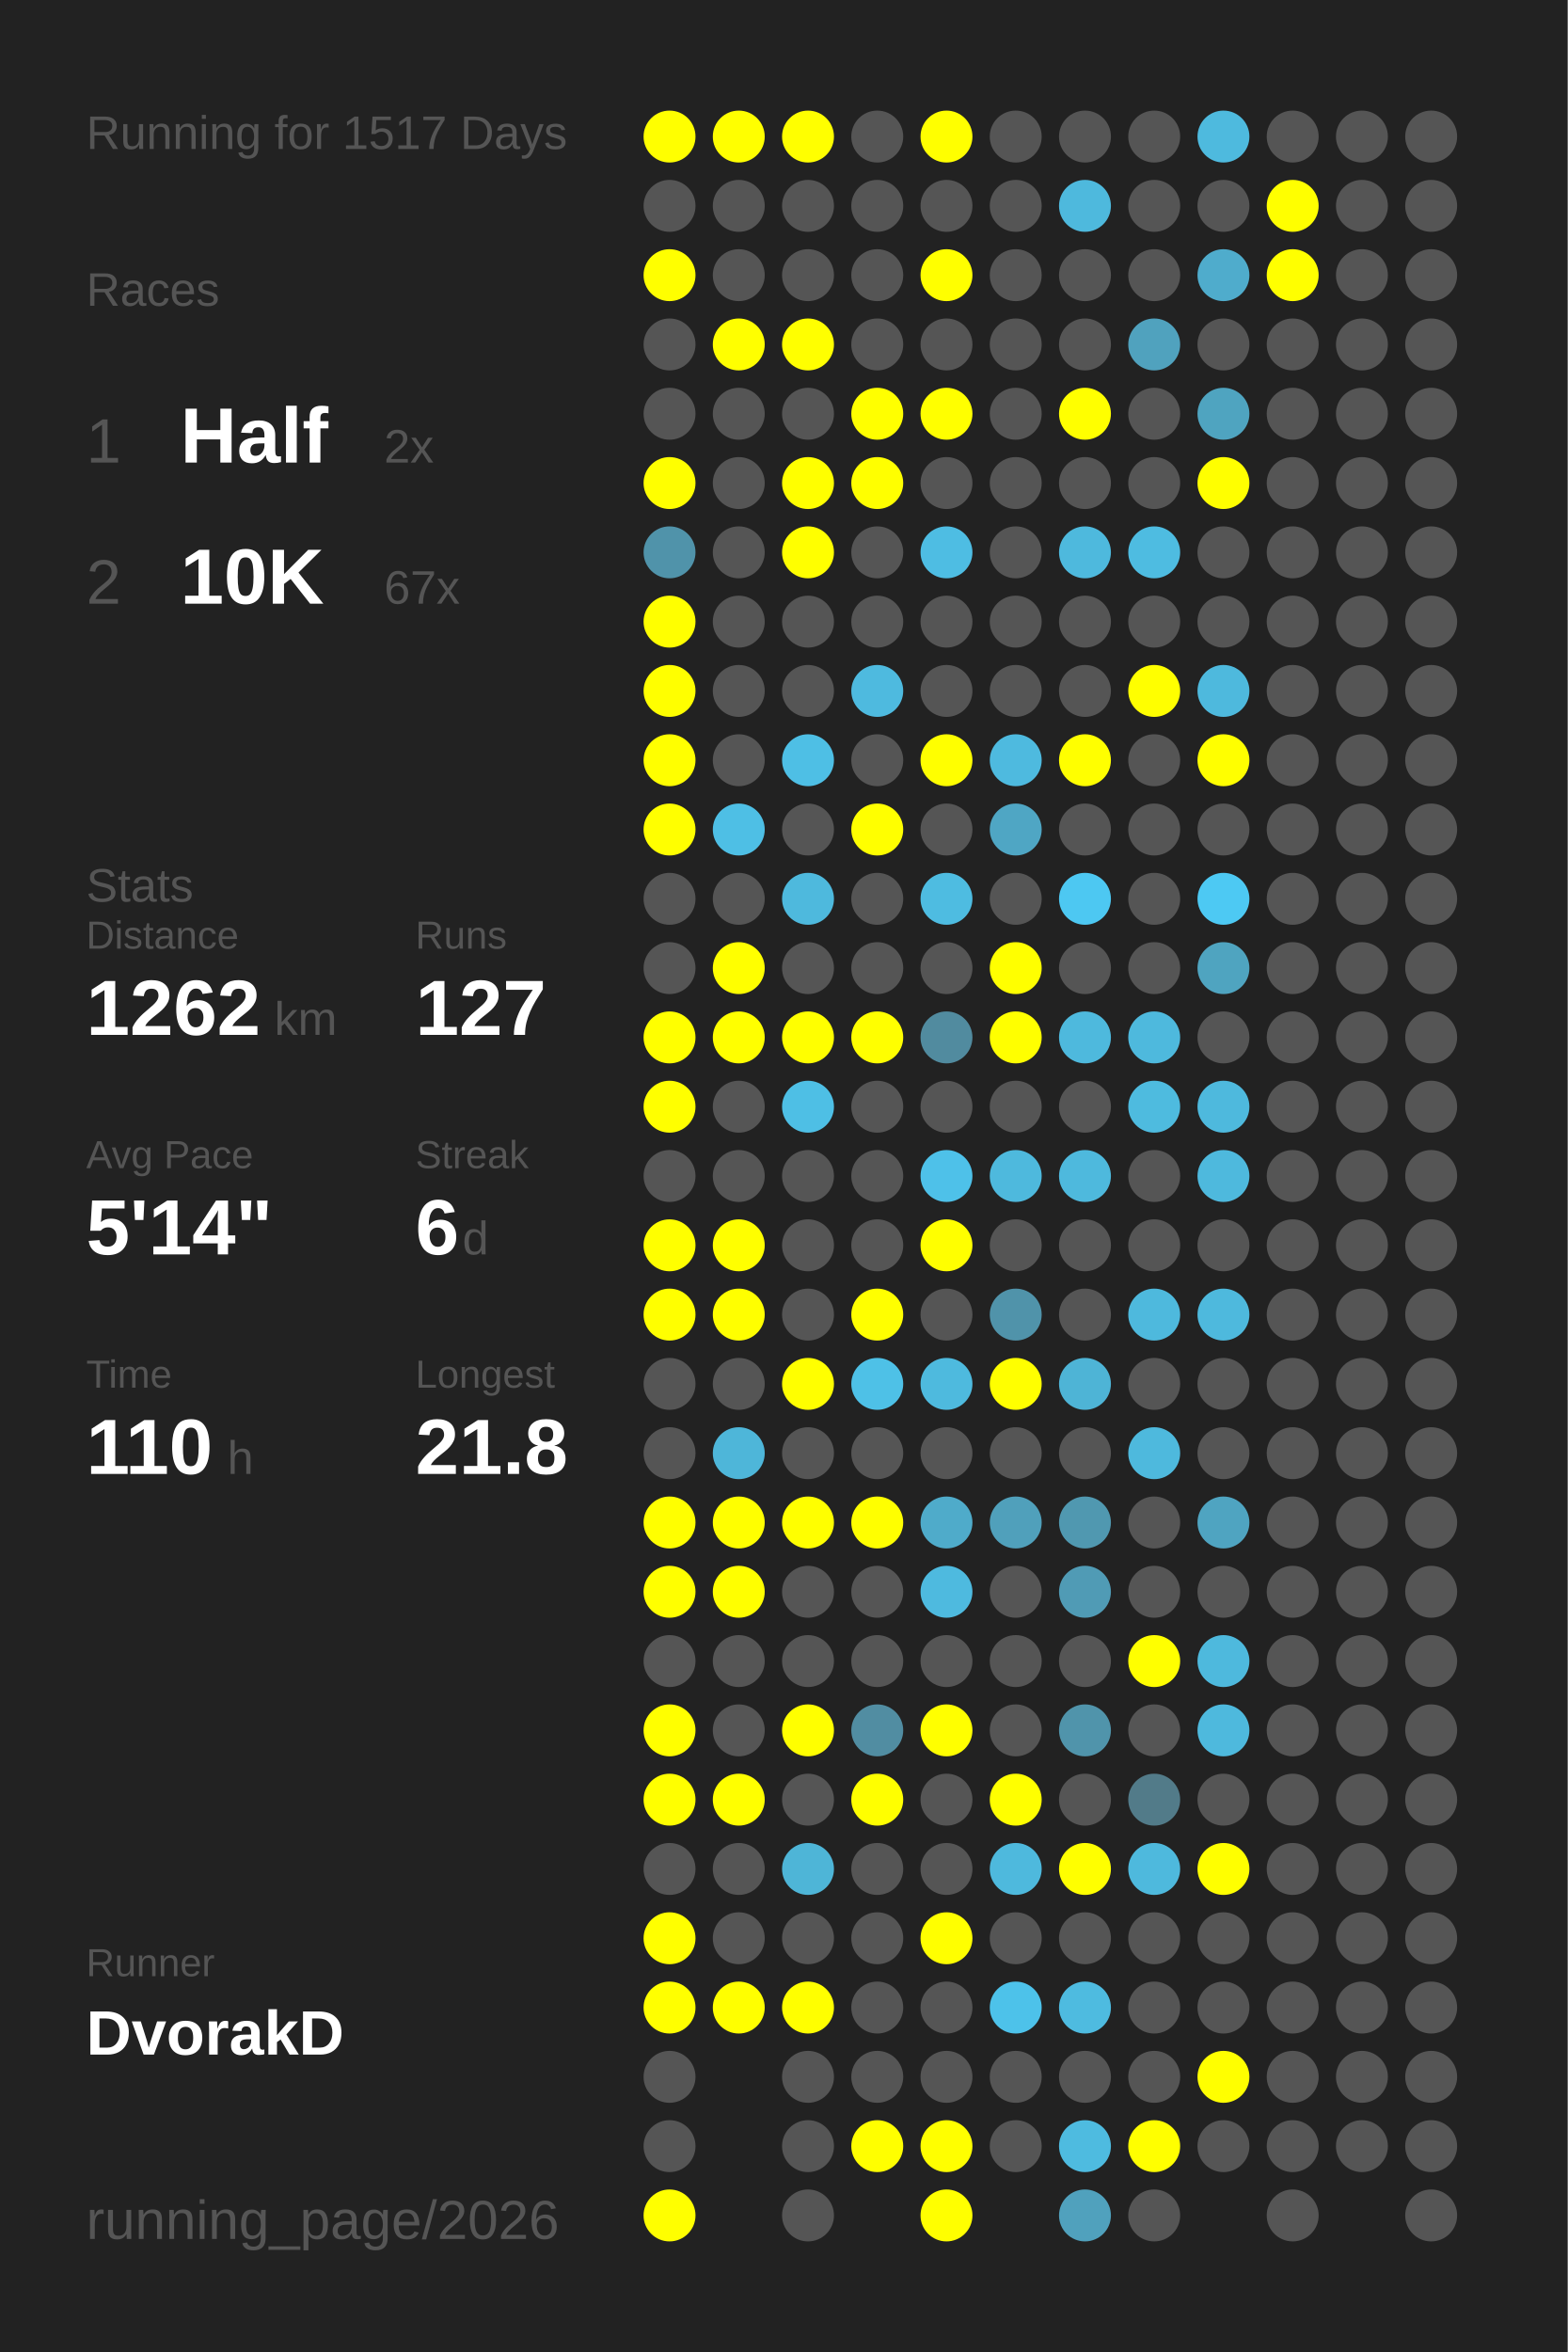
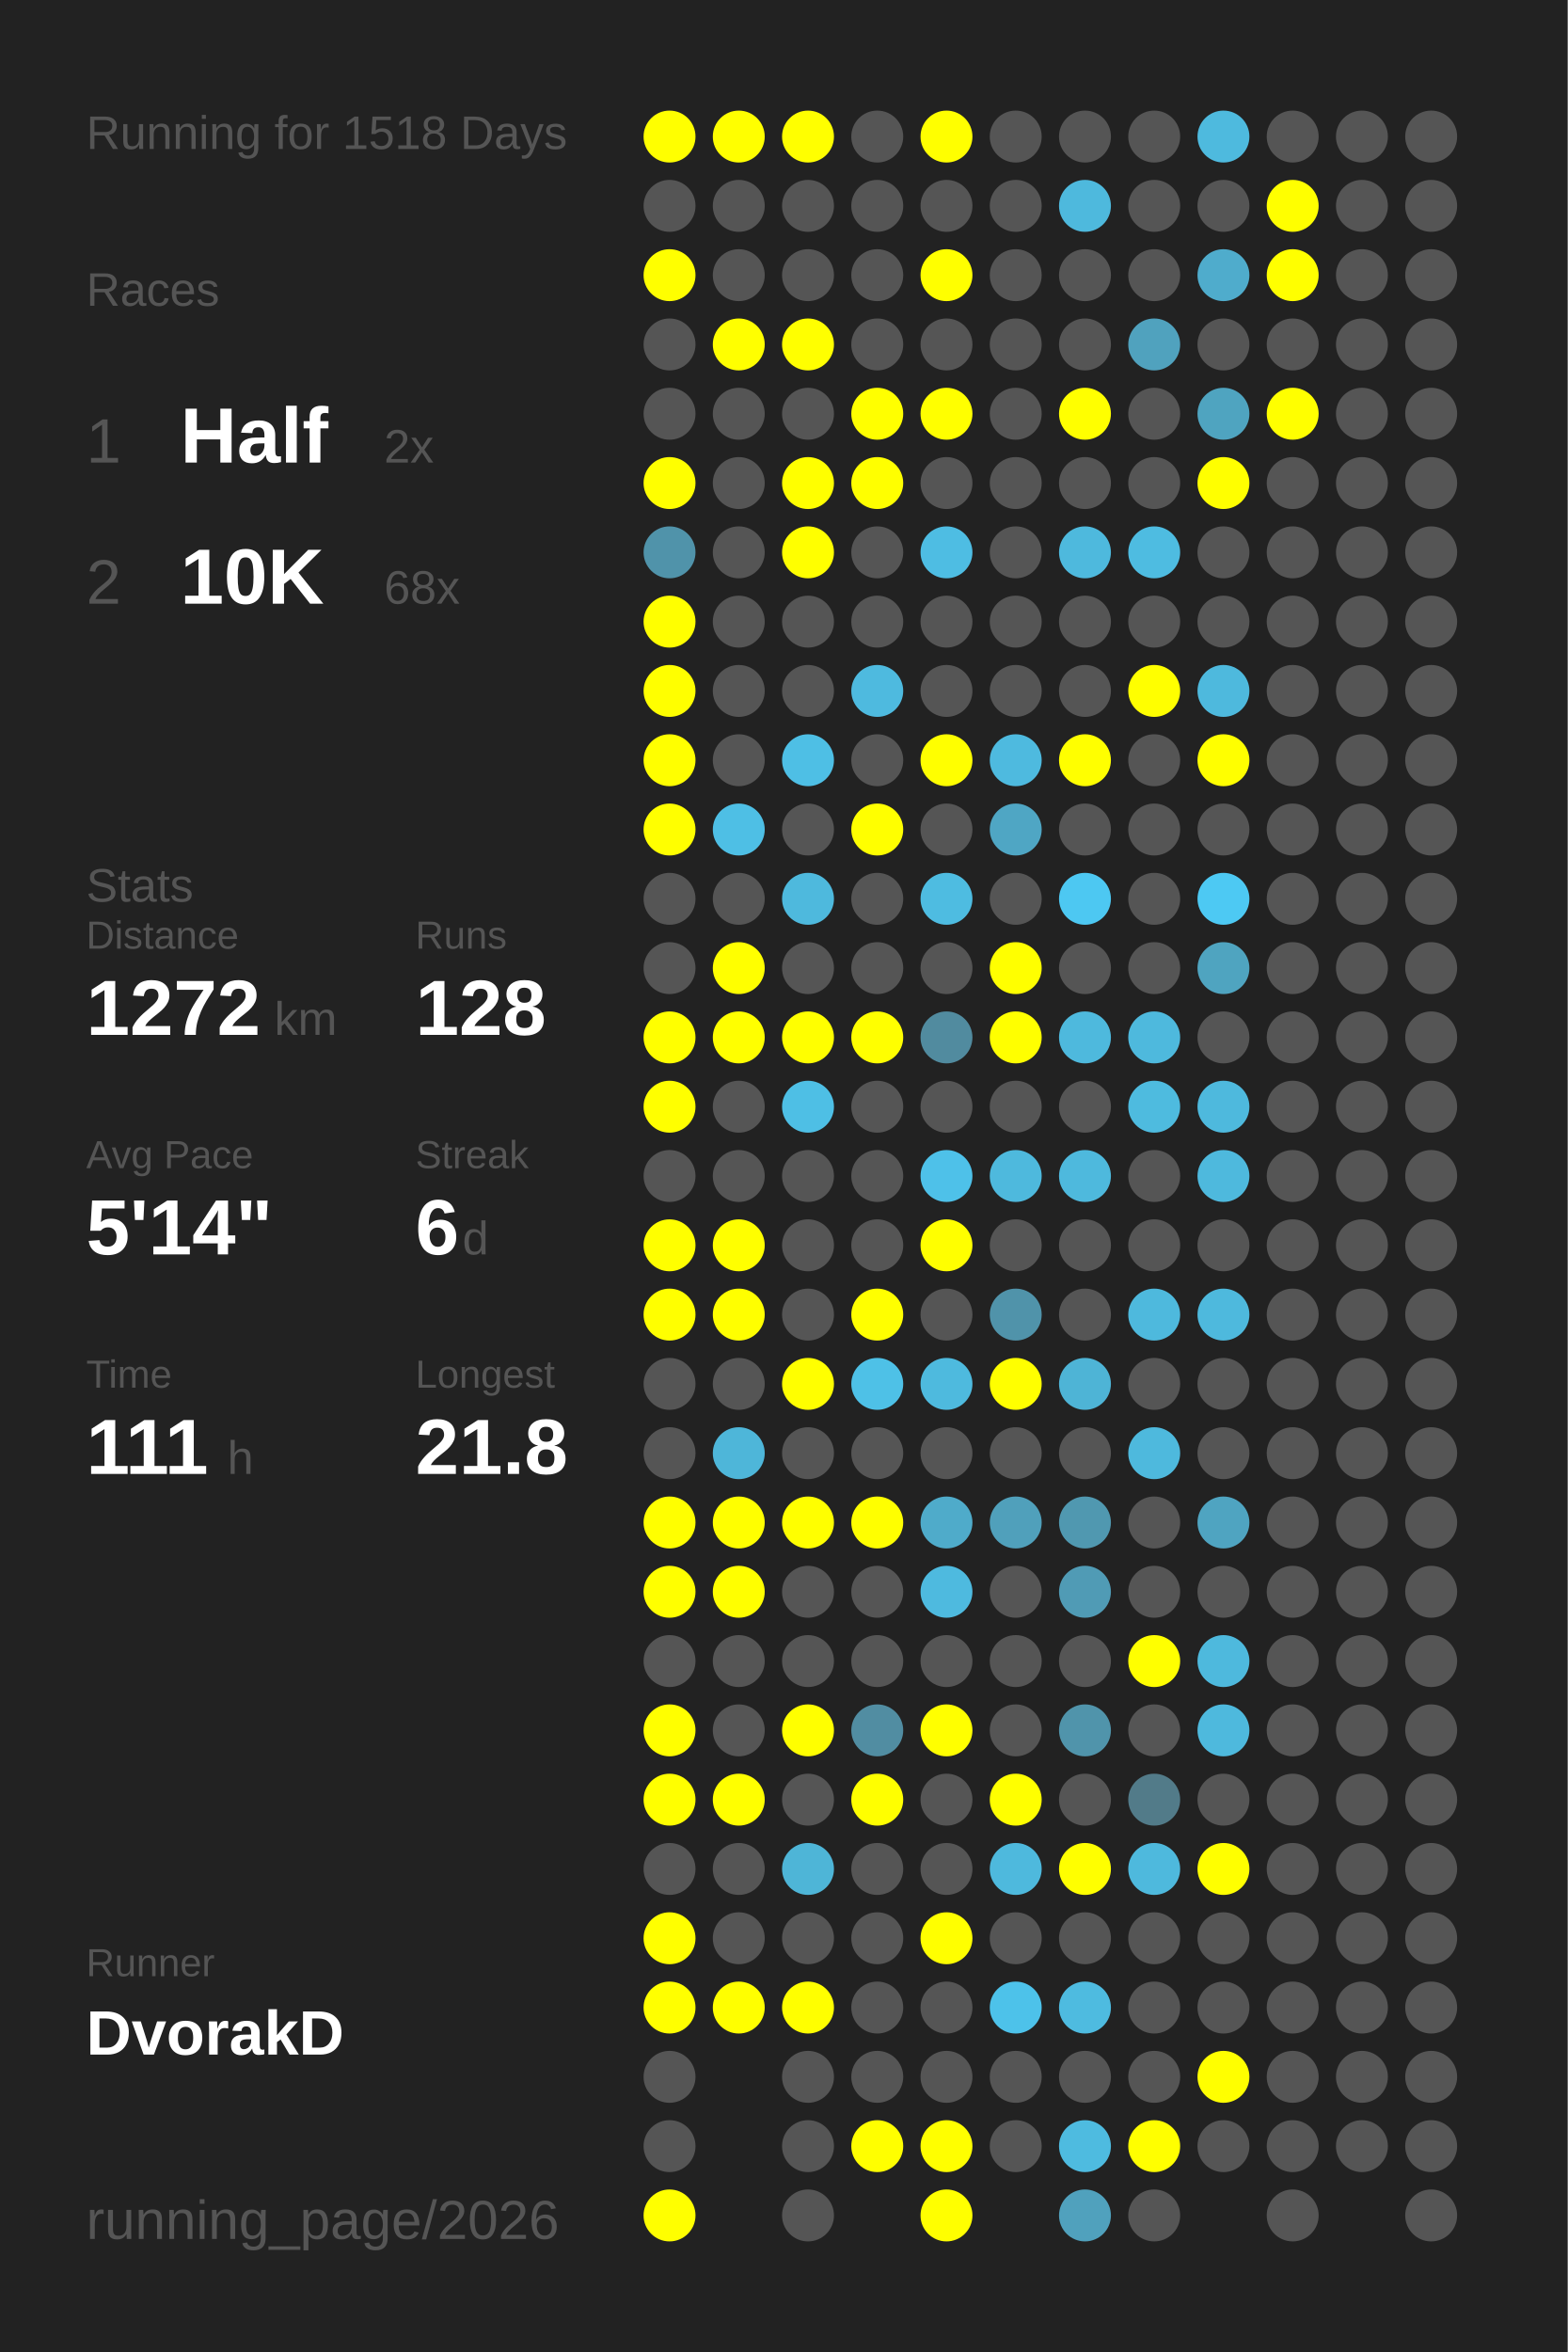
<svg xmlns="http://www.w3.org/2000/svg" baseProfile="full" height="300mm" version="1.1" viewBox="0,0,200,300" width="200mm">
  <defs />
  <rect fill="#222222" height="300" width="200" x="0" y="0" />
-   <text fill="#555555" style="font-size:6px; font-family:Arial;" x="11" y="19">Running for 1517 Days</text>
+   <text fill="#555555" style="font-size:6px; font-family:Arial;" x="11" y="19">Running for 1518 Days</text>
  <text fill="#555555" style="font-size:6px; font-family:Arial;" x="11" y="39">Races</text>
  <text fill="#555555" style="font-size:8px; font-family:Arial;" x="11" y="59">1</text>
  <text fill="#FFFFFF" style="font-size:10px; font-family:Arial; font-weight:bold;" x="23" y="59">Half</text>
  <text fill="#555555" style="font-size:6px; font-family:Arial;" x="49" y="59">2x</text>
  <text fill="#555555" style="font-size:8px; font-family:Arial;" x="11" y="77">2</text>
  <text fill="#FFFFFF" style="font-size:10px; font-family:Arial; font-weight:bold;" x="23" y="77">10K</text>
-   <text fill="#555555" style="font-size:6px; font-family:Arial;" x="49" y="77">67x</text>
+   <text fill="#555555" style="font-size:6px; font-family:Arial;" x="49" y="77">68x</text>
  <text fill="#555555" style="font-size:6px; font-family:Arial;" x="11" y="115">Stats</text>
  <text fill="#555555" style="font-size:5px; font-family:Arial;" x="11" y="121">Distance</text>
-   <text fill="#FFFFFF" style="font-size:10px; font-family:Arial; font-weight:bold;" x="11" y="132">1262</text>
+   <text fill="#FFFFFF" style="font-size:10px; font-family:Arial; font-weight:bold;" x="11" y="132">1272</text>
  <text fill="#555555" style="font-size:6px; font-family:Arial;" x="35" y="132">km</text>
  <text fill="#555555" style="font-size:5px; font-family:Arial;" x="53" y="121">Runs</text>
-   <text fill="#FFFFFF" style="font-size:10px; font-family:Arial; font-weight:bold;" x="53" y="132">127</text>
+   <text fill="#FFFFFF" style="font-size:10px; font-family:Arial; font-weight:bold;" x="53" y="132">128</text>
  <text fill="#555555" style="font-size:5px; font-family:Arial;" x="11" y="149">Avg Pace</text>
  <text fill="#FFFFFF" style="font-size:10px; font-family:Arial; font-weight:bold;" x="11" y="160">5'14"</text>
  <text fill="#555555" style="font-size:5px; font-family:Arial;" x="53" y="149">Streak</text>
  <text fill="#FFFFFF" style="font-size:10px; font-family:Arial; font-weight:bold;" x="53" y="160">6</text>
  <text fill="#555555" style="font-size:6px; font-family:Arial;" x="59" y="160">d</text>
  <text fill="#555555" style="font-size:5px; font-family:Arial;" x="11" y="177">Time</text>
-   <text fill="#FFFFFF" style="font-size:10px; font-family:Arial; font-weight:bold;" x="11" y="188">110</text>
+   <text fill="#FFFFFF" style="font-size:10px; font-family:Arial; font-weight:bold;" x="11" y="188">111</text>
  <text fill="#555555" style="font-size:6px; font-family:Arial;" x="29" y="188">h</text>
  <text fill="#555555" style="font-size:5px; font-family:Arial;" x="53" y="177">Longest</text>
  <text fill="#FFFFFF" style="font-size:10px; font-family:Arial; font-weight:bold;" x="53" y="188">21.8</text>
  <text fill="#555555" style="font-size:5px; font-family:Arial;" x="11" y="252.065">Runner</text>
  <text fill="#FFFFFF" style="font-size:8px; font-family:Arial; font-weight:bold;" x="11" y="262.065">DvorakD</text>
  <text fill="#555555" style="font-size:7px; font-family:Arial;" x="11" y="285.581">running_page/2026</text>
  <circle cx="85.417" cy="17.419" fill="#FFFF00" r="3.312" />
  <circle cx="85.417" cy="26.258" fill="#555555" r="3.312" />
  <circle cx="85.417" cy="35.097" fill="#FFFF00" r="3.312" />
  <circle cx="85.417" cy="43.935" fill="#555555" r="3.312" />
  <circle cx="85.417" cy="52.774" fill="#555555" r="3.312" />
  <circle cx="85.417" cy="61.613" fill="#FFFF00" r="3.312" />
  <circle cx="85.417" cy="70.452" fill="#5093aa" r="3.312" />
  <circle cx="85.417" cy="79.29" fill="#FFFF00" r="3.312" />
  <circle cx="85.417" cy="88.129" fill="#FFFF00" r="3.312" />
  <circle cx="85.417" cy="96.968" fill="#FFFF00" r="3.312" />
  <circle cx="85.417" cy="105.806" fill="#FFFF00" r="3.312" />
  <circle cx="85.417" cy="114.645" fill="#555555" r="3.312" />
  <circle cx="85.417" cy="123.484" fill="#555555" r="3.312" />
  <circle cx="85.417" cy="132.323" fill="#FFFF00" r="3.312" />
  <circle cx="85.417" cy="141.161" fill="#FFFF00" r="3.312" />
  <circle cx="85.417" cy="150" fill="#555555" r="3.312" />
  <circle cx="85.417" cy="158.839" fill="#FFFF00" r="3.312" />
  <circle cx="85.417" cy="167.677" fill="#FFFF00" r="3.312" />
  <circle cx="85.417" cy="176.516" fill="#555555" r="3.312" />
  <circle cx="85.417" cy="185.355" fill="#555555" r="3.312" />
  <circle cx="85.417" cy="194.194" fill="#FFFF00" r="3.312" />
  <circle cx="85.417" cy="203.032" fill="#FFFF00" r="3.312" />
  <circle cx="85.417" cy="211.871" fill="#555555" r="3.312" />
  <circle cx="85.417" cy="220.71" fill="#FFFF00" r="3.312" />
  <circle cx="85.417" cy="229.548" fill="#FFFF00" r="3.312" />
  <circle cx="85.417" cy="238.387" fill="#555555" r="3.312" />
  <circle cx="85.417" cy="247.226" fill="#FFFF00" r="3.312" />
  <circle cx="85.417" cy="256.065" fill="#FFFF00" r="3.312" />
  <circle cx="85.417" cy="264.903" fill="#555555" r="3.312" />
  <circle cx="85.417" cy="273.742" fill="#555555" r="3.312" />
  <circle cx="85.417" cy="282.581" fill="#FFFF00" r="3.312" />
  <circle cx="94.25" cy="17.419" fill="#FFFF00" r="3.312" />
  <circle cx="94.25" cy="26.258" fill="#555555" r="3.312" />
  <circle cx="94.25" cy="35.097" fill="#555555" r="3.312" />
  <circle cx="94.25" cy="43.935" fill="#FFFF00" r="3.312" />
  <circle cx="94.25" cy="52.774" fill="#555555" r="3.312" />
  <circle cx="94.25" cy="61.613" fill="#555555" r="3.312" />
  <circle cx="94.25" cy="70.452" fill="#555555" r="3.312" />
  <circle cx="94.25" cy="79.29" fill="#555555" r="3.312" />
  <circle cx="94.25" cy="88.129" fill="#555555" r="3.312" />
  <circle cx="94.25" cy="96.968" fill="#555555" r="3.312" />
  <circle cx="94.25" cy="105.806" fill="#4ebfe5" r="3.312" />
  <circle cx="94.25" cy="114.645" fill="#555555" r="3.312" />
  <circle cx="94.25" cy="123.484" fill="#FFFF00" r="3.312" />
  <circle cx="94.25" cy="132.323" fill="#FFFF00" r="3.312" />
  <circle cx="94.25" cy="141.161" fill="#555555" r="3.312" />
  <circle cx="94.25" cy="150" fill="#555555" r="3.312" />
  <circle cx="94.25" cy="158.839" fill="#FFFF00" r="3.312" />
  <circle cx="94.25" cy="167.677" fill="#FFFF00" r="3.312" />
  <circle cx="94.25" cy="176.516" fill="#555555" r="3.312" />
  <circle cx="94.25" cy="185.355" fill="#4eb6d9" r="3.312" />
  <circle cx="94.25" cy="194.194" fill="#FFFF00" r="3.312" />
  <circle cx="94.25" cy="203.032" fill="#FFFF00" r="3.312" />
  <circle cx="94.25" cy="211.871" fill="#555555" r="3.312" />
  <circle cx="94.25" cy="220.71" fill="#555555" r="3.312" />
  <circle cx="94.25" cy="229.548" fill="#FFFF00" r="3.312" />
  <circle cx="94.25" cy="238.387" fill="#555555" r="3.312" />
  <circle cx="94.25" cy="247.226" fill="#555555" r="3.312" />
  <circle cx="94.25" cy="256.065" fill="#FFFF00" r="3.312" />
  <circle cx="103.083" cy="17.419" fill="#FFFF00" r="3.312" />
  <circle cx="103.083" cy="26.258" fill="#555555" r="3.312" />
  <circle cx="103.083" cy="35.097" fill="#555555" r="3.312" />
  <circle cx="103.083" cy="43.935" fill="#FFFF00" r="3.312" />
  <circle cx="103.083" cy="52.774" fill="#555555" r="3.312" />
  <circle cx="103.083" cy="61.613" fill="#FFFF00" r="3.312" />
  <circle cx="103.083" cy="70.452" fill="#FFFF00" r="3.312" />
  <circle cx="103.083" cy="79.29" fill="#555555" r="3.312" />
  <circle cx="103.083" cy="88.129" fill="#555555" r="3.312" />
  <circle cx="103.083" cy="96.968" fill="#4ebfe5" r="3.312" />
  <circle cx="103.083" cy="105.806" fill="#555555" r="3.312" />
  <circle cx="103.083" cy="114.645" fill="#4eb9dd" r="3.312" />
  <circle cx="103.083" cy="123.484" fill="#555555" r="3.312" />
  <circle cx="103.083" cy="132.323" fill="#FFFF00" r="3.312" />
  <circle cx="103.083" cy="141.161" fill="#4ebfe5" r="3.312" />
  <circle cx="103.083" cy="150" fill="#555555" r="3.312" />
  <circle cx="103.083" cy="158.839" fill="#555555" r="3.312" />
  <circle cx="103.083" cy="167.677" fill="#555555" r="3.312" />
  <circle cx="103.083" cy="176.516" fill="#FFFF00" r="3.312" />
  <circle cx="103.083" cy="185.355" fill="#555555" r="3.312" />
  <circle cx="103.083" cy="194.194" fill="#FFFF00" r="3.312" />
  <circle cx="103.083" cy="203.032" fill="#555555" r="3.312" />
  <circle cx="103.083" cy="211.871" fill="#555555" r="3.312" />
  <circle cx="103.083" cy="220.71" fill="#FFFF00" r="3.312" />
  <circle cx="103.083" cy="229.548" fill="#555555" r="3.312" />
  <circle cx="103.083" cy="238.387" fill="#4eb5d7" r="3.312" />
  <circle cx="103.083" cy="247.226" fill="#555555" r="3.312" />
  <circle cx="103.083" cy="256.065" fill="#FFFF00" r="3.312" />
  <circle cx="103.083" cy="264.903" fill="#555555" r="3.312" />
  <circle cx="103.083" cy="273.742" fill="#555555" r="3.312" />
  <circle cx="103.083" cy="282.581" fill="#555555" r="3.312" />
  <circle cx="111.917" cy="17.419" fill="#555555" r="3.312" />
  <circle cx="111.917" cy="26.258" fill="#555555" r="3.312" />
  <circle cx="111.917" cy="35.097" fill="#555555" r="3.312" />
  <circle cx="111.917" cy="43.935" fill="#555555" r="3.312" />
  <circle cx="111.917" cy="52.774" fill="#FFFF00" r="3.312" />
  <circle cx="111.917" cy="61.613" fill="#FFFF00" r="3.312" />
  <circle cx="111.917" cy="70.452" fill="#555555" r="3.312" />
  <circle cx="111.917" cy="79.29" fill="#555555" r="3.312" />
  <circle cx="111.917" cy="88.129" fill="#4ebadf" r="3.312" />
  <circle cx="111.917" cy="96.968" fill="#555555" r="3.312" />
  <circle cx="111.917" cy="105.806" fill="#FFFF00" r="3.312" />
  <circle cx="111.917" cy="114.645" fill="#555555" r="3.312" />
  <circle cx="111.917" cy="123.484" fill="#555555" r="3.312" />
  <circle cx="111.917" cy="132.323" fill="#FFFF00" r="3.312" />
  <circle cx="111.917" cy="141.161" fill="#555555" r="3.312" />
  <circle cx="111.917" cy="150" fill="#555555" r="3.312" />
  <circle cx="111.917" cy="158.839" fill="#555555" r="3.312" />
  <circle cx="111.917" cy="167.677" fill="#FFFF00" r="3.312" />
  <circle cx="111.917" cy="176.516" fill="#4ec1e7" r="3.312" />
  <circle cx="111.917" cy="185.355" fill="#555555" r="3.312" />
  <circle cx="111.917" cy="194.194" fill="#FFFF00" r="3.312" />
  <circle cx="111.917" cy="203.032" fill="#555555" r="3.312" />
  <circle cx="111.917" cy="211.871" fill="#555555" r="3.312" />
  <circle cx="111.917" cy="220.71" fill="#518da2" r="3.312" />
  <circle cx="111.917" cy="229.548" fill="#FFFF00" r="3.312" />
  <circle cx="111.917" cy="238.387" fill="#555555" r="3.312" />
  <circle cx="111.917" cy="247.226" fill="#555555" r="3.312" />
  <circle cx="111.917" cy="256.065" fill="#555555" r="3.312" />
  <circle cx="111.917" cy="264.903" fill="#555555" r="3.312" />
  <circle cx="111.917" cy="273.742" fill="#FFFF00" r="3.312" />
  <circle cx="120.75" cy="17.419" fill="#FFFF00" r="3.312" />
  <circle cx="120.75" cy="26.258" fill="#555555" r="3.312" />
  <circle cx="120.75" cy="35.097" fill="#FFFF00" r="3.312" />
  <circle cx="120.75" cy="43.935" fill="#555555" r="3.312" />
  <circle cx="120.75" cy="52.774" fill="#FFFF00" r="3.312" />
  <circle cx="120.75" cy="61.613" fill="#555555" r="3.312" />
  <circle cx="120.75" cy="70.452" fill="#4ebde3" r="3.312" />
  <circle cx="120.75" cy="79.29" fill="#555555" r="3.312" />
  <circle cx="120.75" cy="88.129" fill="#555555" r="3.312" />
  <circle cx="120.75" cy="96.968" fill="#FFFF00" r="3.312" />
  <circle cx="120.75" cy="105.806" fill="#555555" r="3.312" />
  <circle cx="120.75" cy="114.645" fill="#4ebce1" r="3.312" />
  <circle cx="120.75" cy="123.484" fill="#555555" r="3.312" />
  <circle cx="120.75" cy="132.323" fill="#518b9f" r="3.312" />
  <circle cx="120.75" cy="141.161" fill="#555555" r="3.312" />
  <circle cx="120.75" cy="150" fill="#4ec1e9" r="3.312" />
  <circle cx="120.75" cy="158.839" fill="#FFFF00" r="3.312" />
  <circle cx="120.75" cy="167.677" fill="#555555" r="3.312" />
  <circle cx="120.75" cy="176.516" fill="#4ebade" r="3.312" />
  <circle cx="120.75" cy="185.355" fill="#555555" r="3.312" />
  <circle cx="120.75" cy="194.194" fill="#4fabca" r="3.312" />
  <circle cx="120.75" cy="203.032" fill="#4ebadf" r="3.312" />
  <circle cx="120.75" cy="211.871" fill="#555555" r="3.312" />
  <circle cx="120.75" cy="220.71" fill="#FFFF00" r="3.312" />
  <circle cx="120.75" cy="229.548" fill="#555555" r="3.312" />
  <circle cx="120.75" cy="238.387" fill="#555555" r="3.312" />
  <circle cx="120.75" cy="247.226" fill="#FFFF00" r="3.312" />
  <circle cx="120.75" cy="256.065" fill="#555555" r="3.312" />
  <circle cx="120.75" cy="264.903" fill="#555555" r="3.312" />
  <circle cx="120.75" cy="273.742" fill="#FFFF00" r="3.312" />
  <circle cx="120.75" cy="282.581" fill="#FFFF00" r="3.312" />
  <circle cx="129.583" cy="17.419" fill="#555555" r="3.312" />
  <circle cx="129.583" cy="26.258" fill="#555555" r="3.312" />
  <circle cx="129.583" cy="35.097" fill="#555555" r="3.312" />
  <circle cx="129.583" cy="43.935" fill="#555555" r="3.312" />
  <circle cx="129.583" cy="52.774" fill="#555555" r="3.312" />
  <circle cx="129.583" cy="61.613" fill="#555555" r="3.312" />
  <circle cx="129.583" cy="70.452" fill="#555555" r="3.312" />
  <circle cx="129.583" cy="79.29" fill="#555555" r="3.312" />
  <circle cx="129.583" cy="88.129" fill="#555555" r="3.312" />
  <circle cx="129.583" cy="96.968" fill="#4ebadf" r="3.312" />
  <circle cx="129.583" cy="105.806" fill="#4fa6c4" r="3.312" />
  <circle cx="129.583" cy="114.645" fill="#555555" r="3.312" />
  <circle cx="129.583" cy="123.484" fill="#FFFF00" r="3.312" />
  <circle cx="129.583" cy="132.323" fill="#FFFF00" r="3.312" />
  <circle cx="129.583" cy="141.161" fill="#555555" r="3.312" />
  <circle cx="129.583" cy="150" fill="#4eb9dd" r="3.312" />
  <circle cx="129.583" cy="158.839" fill="#555555" r="3.312" />
  <circle cx="129.583" cy="167.677" fill="#5093aa" r="3.312" />
  <circle cx="129.583" cy="176.516" fill="#FFFF00" r="3.312" />
  <circle cx="129.583" cy="185.355" fill="#555555" r="3.312" />
  <circle cx="129.583" cy="194.194" fill="#50a0bb" r="3.312" />
  <circle cx="129.583" cy="203.032" fill="#555555" r="3.312" />
  <circle cx="129.583" cy="211.871" fill="#555555" r="3.312" />
  <circle cx="129.583" cy="220.71" fill="#555555" r="3.312" />
  <circle cx="129.583" cy="229.548" fill="#FFFF00" r="3.312" />
  <circle cx="129.583" cy="238.387" fill="#4eb9dd" r="3.312" />
  <circle cx="129.583" cy="247.226" fill="#555555" r="3.312" />
  <circle cx="129.583" cy="256.065" fill="#4dc2ea" r="3.312" />
  <circle cx="129.583" cy="264.903" fill="#555555" r="3.312" />
  <circle cx="129.583" cy="273.742" fill="#555555" r="3.312" />
  <circle cx="138.417" cy="17.419" fill="#555555" r="3.312" />
  <circle cx="138.417" cy="26.258" fill="#4eb9dd" r="3.312" />
  <circle cx="138.417" cy="35.097" fill="#555555" r="3.312" />
  <circle cx="138.417" cy="43.935" fill="#555555" r="3.312" />
  <circle cx="138.417" cy="52.774" fill="#FFFF00" r="3.312" />
  <circle cx="138.417" cy="61.613" fill="#555555" r="3.312" />
  <circle cx="138.417" cy="70.452" fill="#4eb9dd" r="3.312" />
  <circle cx="138.417" cy="79.29" fill="#555555" r="3.312" />
  <circle cx="138.417" cy="88.129" fill="#555555" r="3.312" />
  <circle cx="138.417" cy="96.968" fill="#FFFF00" r="3.312" />
  <circle cx="138.417" cy="105.806" fill="#555555" r="3.312" />
  <circle cx="138.417" cy="114.645" fill="#4dc8f2" r="3.312" />
  <circle cx="138.417" cy="123.484" fill="#555555" r="3.312" />
  <circle cx="138.417" cy="132.323" fill="#4eb9dd" r="3.312" />
  <circle cx="138.417" cy="141.161" fill="#555555" r="3.312" />
  <circle cx="138.417" cy="150" fill="#4eb9dd" r="3.312" />
  <circle cx="138.417" cy="158.839" fill="#555555" r="3.312" />
  <circle cx="138.417" cy="167.677" fill="#555555" r="3.312" />
  <circle cx="138.417" cy="176.516" fill="#4eb4d6" r="3.312" />
  <circle cx="138.417" cy="185.355" fill="#555555" r="3.312" />
  <circle cx="138.417" cy="194.194" fill="#5098b0" r="3.312" />
  <circle cx="138.417" cy="203.032" fill="#509bb5" r="3.312" />
  <circle cx="138.417" cy="211.871" fill="#555555" r="3.312" />
  <circle cx="138.417" cy="220.71" fill="#5094ab" r="3.312" />
  <circle cx="138.417" cy="229.548" fill="#555555" r="3.312" />
  <circle cx="138.417" cy="238.387" fill="#FFFF00" r="3.312" />
  <circle cx="138.417" cy="247.226" fill="#555555" r="3.312" />
  <circle cx="138.417" cy="256.065" fill="#4ebbe0" r="3.312" />
  <circle cx="138.417" cy="264.903" fill="#555555" r="3.312" />
  <circle cx="138.417" cy="273.742" fill="#4ebbe0" r="3.312" />
  <circle cx="138.417" cy="282.581" fill="#50a1bd" r="3.312" />
  <circle cx="147.25" cy="17.419" fill="#555555" r="3.312" />
  <circle cx="147.25" cy="26.258" fill="#555555" r="3.312" />
  <circle cx="147.25" cy="35.097" fill="#555555" r="3.312" />
  <circle cx="147.25" cy="43.935" fill="#50a2be" r="3.312" />
  <circle cx="147.25" cy="52.774" fill="#555555" r="3.312" />
  <circle cx="147.25" cy="61.613" fill="#555555" r="3.312" />
  <circle cx="147.25" cy="70.452" fill="#4ebce1" r="3.312" />
  <circle cx="147.25" cy="79.29" fill="#555555" r="3.312" />
  <circle cx="147.25" cy="88.129" fill="#FFFF00" r="3.312" />
  <circle cx="147.25" cy="96.968" fill="#555555" r="3.312" />
  <circle cx="147.25" cy="105.806" fill="#555555" r="3.312" />
  <circle cx="147.25" cy="114.645" fill="#555555" r="3.312" />
  <circle cx="147.25" cy="123.484" fill="#555555" r="3.312" />
  <circle cx="147.25" cy="132.323" fill="#4eb9dd" r="3.312" />
  <circle cx="147.25" cy="141.161" fill="#4ebbdf" r="3.312" />
  <circle cx="147.25" cy="150" fill="#555555" r="3.312" />
  <circle cx="147.25" cy="158.839" fill="#555555" r="3.312" />
  <circle cx="147.25" cy="167.677" fill="#4eb9dd" r="3.312" />
  <circle cx="147.25" cy="176.516" fill="#555555" r="3.312" />
  <circle cx="147.25" cy="185.355" fill="#4eb9dd" r="3.312" />
  <circle cx="147.25" cy="194.194" fill="#555555" r="3.312" />
  <circle cx="147.25" cy="203.032" fill="#555555" r="3.312" />
  <circle cx="147.25" cy="211.871" fill="#FFFF00" r="3.312" />
  <circle cx="147.25" cy="220.71" fill="#555555" r="3.312" />
  <circle cx="147.25" cy="229.548" fill="#527b89" r="3.312" />
  <circle cx="147.25" cy="238.387" fill="#4eb9dd" r="3.312" />
  <circle cx="147.25" cy="247.226" fill="#555555" r="3.312" />
  <circle cx="147.25" cy="256.065" fill="#555555" r="3.312" />
  <circle cx="147.25" cy="264.903" fill="#555555" r="3.312" />
  <circle cx="147.25" cy="273.742" fill="#FFFF00" r="3.312" />
  <circle cx="147.25" cy="282.581" fill="#555555" r="3.312" />
  <circle cx="156.083" cy="17.419" fill="#4ebade" r="3.312" />
  <circle cx="156.083" cy="26.258" fill="#555555" r="3.312" />
  <circle cx="156.083" cy="35.097" fill="#4faccc" r="3.312" />
  <circle cx="156.083" cy="43.935" fill="#555555" r="3.312" />
  <circle cx="156.083" cy="52.774" fill="#4fa4c0" r="3.312" />
  <circle cx="156.083" cy="61.613" fill="#FFFF00" r="3.312" />
  <circle cx="156.083" cy="70.452" fill="#555555" r="3.312" />
  <circle cx="156.083" cy="79.29" fill="#555555" r="3.312" />
  <circle cx="156.083" cy="88.129" fill="#4eb9dd" r="3.312" />
  <circle cx="156.083" cy="96.968" fill="#FFFF00" r="3.312" />
  <circle cx="156.083" cy="105.806" fill="#555555" r="3.312" />
  <circle cx="156.083" cy="114.645" fill="#4dc9f3" r="3.312" />
  <circle cx="156.083" cy="123.484" fill="#4fa4c0" r="3.312" />
  <circle cx="156.083" cy="132.323" fill="#555555" r="3.312" />
  <circle cx="156.083" cy="141.161" fill="#4eb9dd" r="3.312" />
  <circle cx="156.083" cy="150" fill="#4eb9dd" r="3.312" />
  <circle cx="156.083" cy="158.839" fill="#555555" r="3.312" />
  <circle cx="156.083" cy="167.677" fill="#4eb9dd" r="3.312" />
  <circle cx="156.083" cy="176.516" fill="#555555" r="3.312" />
  <circle cx="156.083" cy="185.355" fill="#555555" r="3.312" />
  <circle cx="156.083" cy="194.194" fill="#4fa4c1" r="3.312" />
  <circle cx="156.083" cy="203.032" fill="#555555" r="3.312" />
  <circle cx="156.083" cy="211.871" fill="#4eb9dd" r="3.312" />
  <circle cx="156.083" cy="220.71" fill="#4eb9dd" r="3.312" />
  <circle cx="156.083" cy="229.548" fill="#555555" r="3.312" />
  <circle cx="156.083" cy="238.387" fill="#FFFF00" r="3.312" />
  <circle cx="156.083" cy="247.226" fill="#555555" r="3.312" />
  <circle cx="156.083" cy="256.065" fill="#555555" r="3.312" />
  <circle cx="156.083" cy="264.903" fill="#FFFF00" r="3.312" />
  <circle cx="156.083" cy="273.742" fill="#555555" r="3.312" />
  <circle cx="164.917" cy="17.419" fill="#555555" r="3.312" />
  <circle cx="164.917" cy="26.258" fill="#FFFF00" r="3.312" />
  <circle cx="164.917" cy="35.097" fill="#FFFF00" r="3.312" />
  <circle cx="164.917" cy="43.935" fill="#555555" r="3.312" />
-   <circle cx="164.917" cy="52.774" fill="#555555" r="3.312" />
+   <circle cx="164.917" cy="52.774" fill="#FFFF00" r="3.312" />
  <circle cx="164.917" cy="61.613" fill="#555555" r="3.312" />
  <circle cx="164.917" cy="70.452" fill="#555555" r="3.312" />
  <circle cx="164.917" cy="79.29" fill="#555555" r="3.312" />
  <circle cx="164.917" cy="88.129" fill="#555555" r="3.312" />
  <circle cx="164.917" cy="96.968" fill="#555555" r="3.312" />
  <circle cx="164.917" cy="105.806" fill="#555555" r="3.312" />
  <circle cx="164.917" cy="114.645" fill="#555555" r="3.312" />
  <circle cx="164.917" cy="123.484" fill="#555555" r="3.312" />
  <circle cx="164.917" cy="132.323" fill="#555555" r="3.312" />
  <circle cx="164.917" cy="141.161" fill="#555555" r="3.312" />
  <circle cx="164.917" cy="150" fill="#555555" r="3.312" />
  <circle cx="164.917" cy="158.839" fill="#555555" r="3.312" />
  <circle cx="164.917" cy="167.677" fill="#555555" r="3.312" />
  <circle cx="164.917" cy="176.516" fill="#555555" r="3.312" />
  <circle cx="164.917" cy="185.355" fill="#555555" r="3.312" />
  <circle cx="164.917" cy="194.194" fill="#555555" r="3.312" />
  <circle cx="164.917" cy="203.032" fill="#555555" r="3.312" />
  <circle cx="164.917" cy="211.871" fill="#555555" r="3.312" />
  <circle cx="164.917" cy="220.71" fill="#555555" r="3.312" />
  <circle cx="164.917" cy="229.548" fill="#555555" r="3.312" />
  <circle cx="164.917" cy="238.387" fill="#555555" r="3.312" />
  <circle cx="164.917" cy="247.226" fill="#555555" r="3.312" />
  <circle cx="164.917" cy="256.065" fill="#555555" r="3.312" />
  <circle cx="164.917" cy="264.903" fill="#555555" r="3.312" />
  <circle cx="164.917" cy="273.742" fill="#555555" r="3.312" />
  <circle cx="164.917" cy="282.581" fill="#555555" r="3.312" />
  <circle cx="173.75" cy="17.419" fill="#555555" r="3.312" />
  <circle cx="173.75" cy="26.258" fill="#555555" r="3.312" />
  <circle cx="173.75" cy="35.097" fill="#555555" r="3.312" />
  <circle cx="173.75" cy="43.935" fill="#555555" r="3.312" />
  <circle cx="173.75" cy="52.774" fill="#555555" r="3.312" />
  <circle cx="173.75" cy="61.613" fill="#555555" r="3.312" />
  <circle cx="173.75" cy="70.452" fill="#555555" r="3.312" />
  <circle cx="173.75" cy="79.29" fill="#555555" r="3.312" />
  <circle cx="173.75" cy="88.129" fill="#555555" r="3.312" />
  <circle cx="173.75" cy="96.968" fill="#555555" r="3.312" />
  <circle cx="173.75" cy="105.806" fill="#555555" r="3.312" />
  <circle cx="173.75" cy="114.645" fill="#555555" r="3.312" />
  <circle cx="173.75" cy="123.484" fill="#555555" r="3.312" />
  <circle cx="173.75" cy="132.323" fill="#555555" r="3.312" />
  <circle cx="173.75" cy="141.161" fill="#555555" r="3.312" />
  <circle cx="173.75" cy="150" fill="#555555" r="3.312" />
  <circle cx="173.75" cy="158.839" fill="#555555" r="3.312" />
  <circle cx="173.75" cy="167.677" fill="#555555" r="3.312" />
  <circle cx="173.75" cy="176.516" fill="#555555" r="3.312" />
  <circle cx="173.75" cy="185.355" fill="#555555" r="3.312" />
  <circle cx="173.75" cy="194.194" fill="#555555" r="3.312" />
  <circle cx="173.75" cy="203.032" fill="#555555" r="3.312" />
  <circle cx="173.75" cy="211.871" fill="#555555" r="3.312" />
  <circle cx="173.75" cy="220.71" fill="#555555" r="3.312" />
  <circle cx="173.75" cy="229.548" fill="#555555" r="3.312" />
  <circle cx="173.75" cy="238.387" fill="#555555" r="3.312" />
  <circle cx="173.75" cy="247.226" fill="#555555" r="3.312" />
  <circle cx="173.75" cy="256.065" fill="#555555" r="3.312" />
  <circle cx="173.75" cy="264.903" fill="#555555" r="3.312" />
  <circle cx="173.75" cy="273.742" fill="#555555" r="3.312" />
  <circle cx="182.583" cy="17.419" fill="#555555" r="3.312" />
  <circle cx="182.583" cy="26.258" fill="#555555" r="3.312" />
  <circle cx="182.583" cy="35.097" fill="#555555" r="3.312" />
  <circle cx="182.583" cy="43.935" fill="#555555" r="3.312" />
  <circle cx="182.583" cy="52.774" fill="#555555" r="3.312" />
  <circle cx="182.583" cy="61.613" fill="#555555" r="3.312" />
  <circle cx="182.583" cy="70.452" fill="#555555" r="3.312" />
  <circle cx="182.583" cy="79.29" fill="#555555" r="3.312" />
  <circle cx="182.583" cy="88.129" fill="#555555" r="3.312" />
  <circle cx="182.583" cy="96.968" fill="#555555" r="3.312" />
  <circle cx="182.583" cy="105.806" fill="#555555" r="3.312" />
  <circle cx="182.583" cy="114.645" fill="#555555" r="3.312" />
  <circle cx="182.583" cy="123.484" fill="#555555" r="3.312" />
  <circle cx="182.583" cy="132.323" fill="#555555" r="3.312" />
  <circle cx="182.583" cy="141.161" fill="#555555" r="3.312" />
  <circle cx="182.583" cy="150" fill="#555555" r="3.312" />
  <circle cx="182.583" cy="158.839" fill="#555555" r="3.312" />
  <circle cx="182.583" cy="167.677" fill="#555555" r="3.312" />
  <circle cx="182.583" cy="176.516" fill="#555555" r="3.312" />
  <circle cx="182.583" cy="185.355" fill="#555555" r="3.312" />
  <circle cx="182.583" cy="194.194" fill="#555555" r="3.312" />
  <circle cx="182.583" cy="203.032" fill="#555555" r="3.312" />
  <circle cx="182.583" cy="211.871" fill="#555555" r="3.312" />
  <circle cx="182.583" cy="220.71" fill="#555555" r="3.312" />
  <circle cx="182.583" cy="229.548" fill="#555555" r="3.312" />
  <circle cx="182.583" cy="238.387" fill="#555555" r="3.312" />
  <circle cx="182.583" cy="247.226" fill="#555555" r="3.312" />
  <circle cx="182.583" cy="256.065" fill="#555555" r="3.312" />
  <circle cx="182.583" cy="264.903" fill="#555555" r="3.312" />
  <circle cx="182.583" cy="273.742" fill="#555555" r="3.312" />
  <circle cx="182.583" cy="282.581" fill="#555555" r="3.312" />
</svg>
